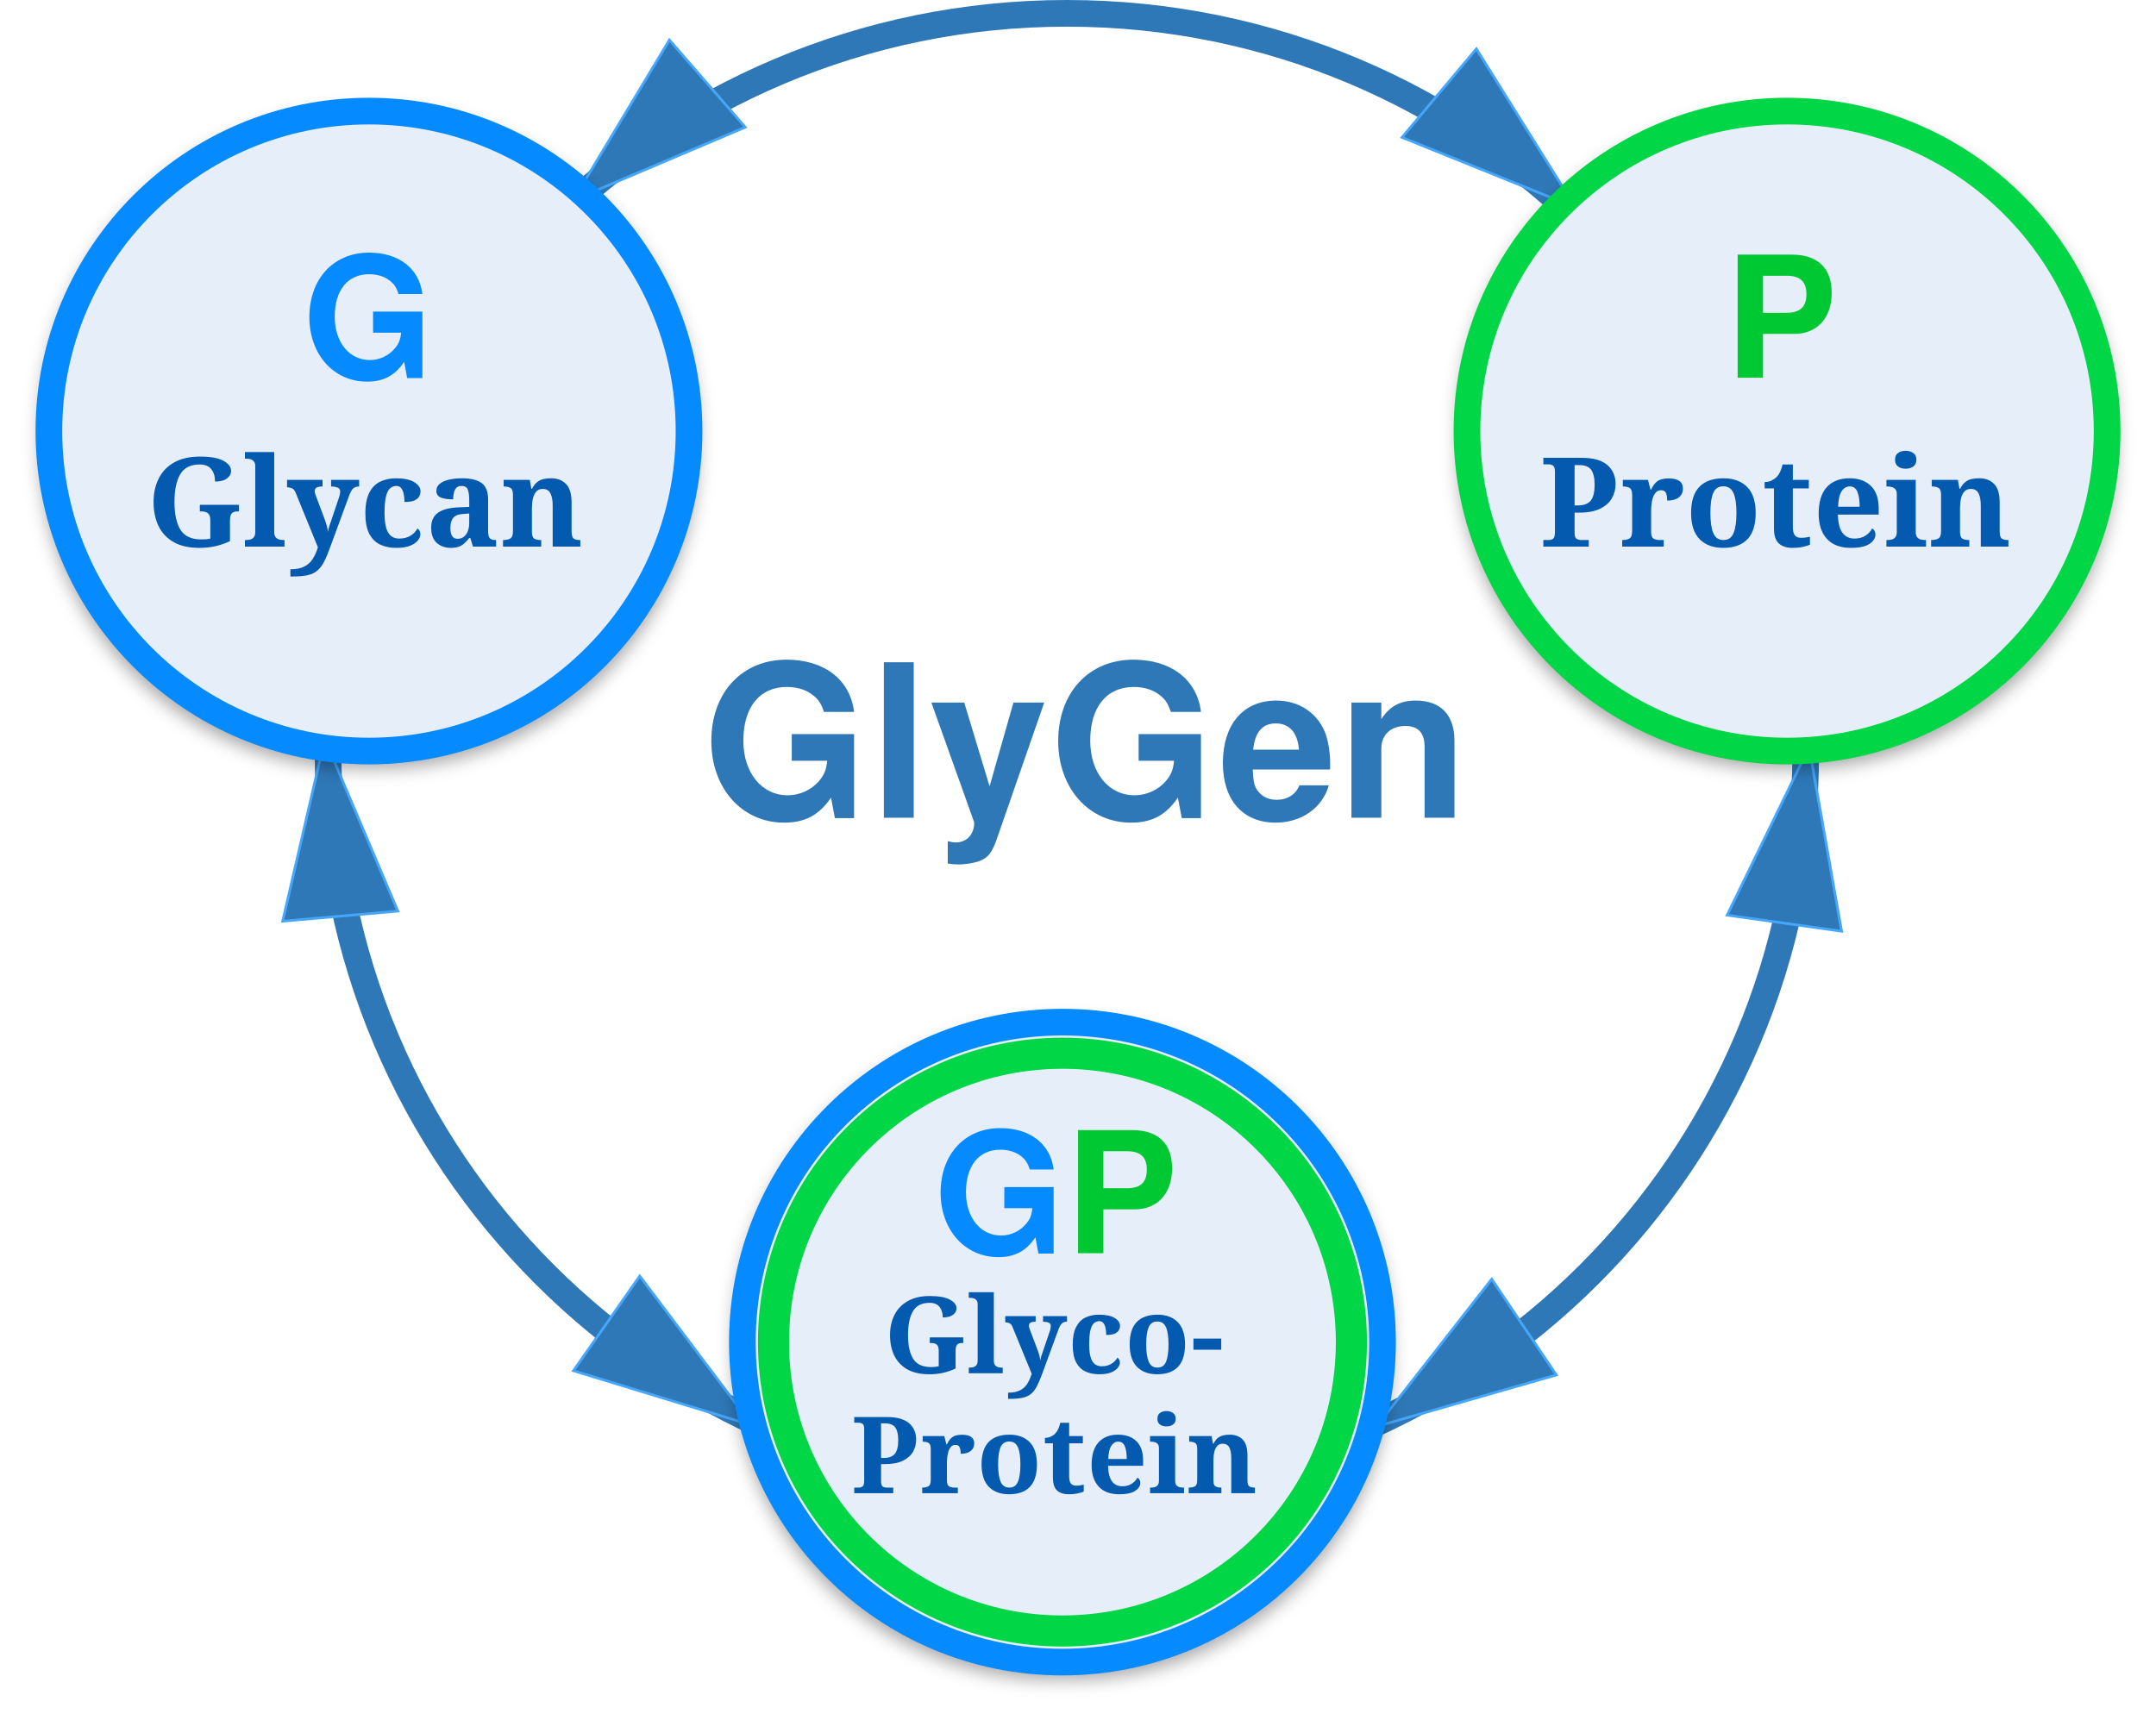
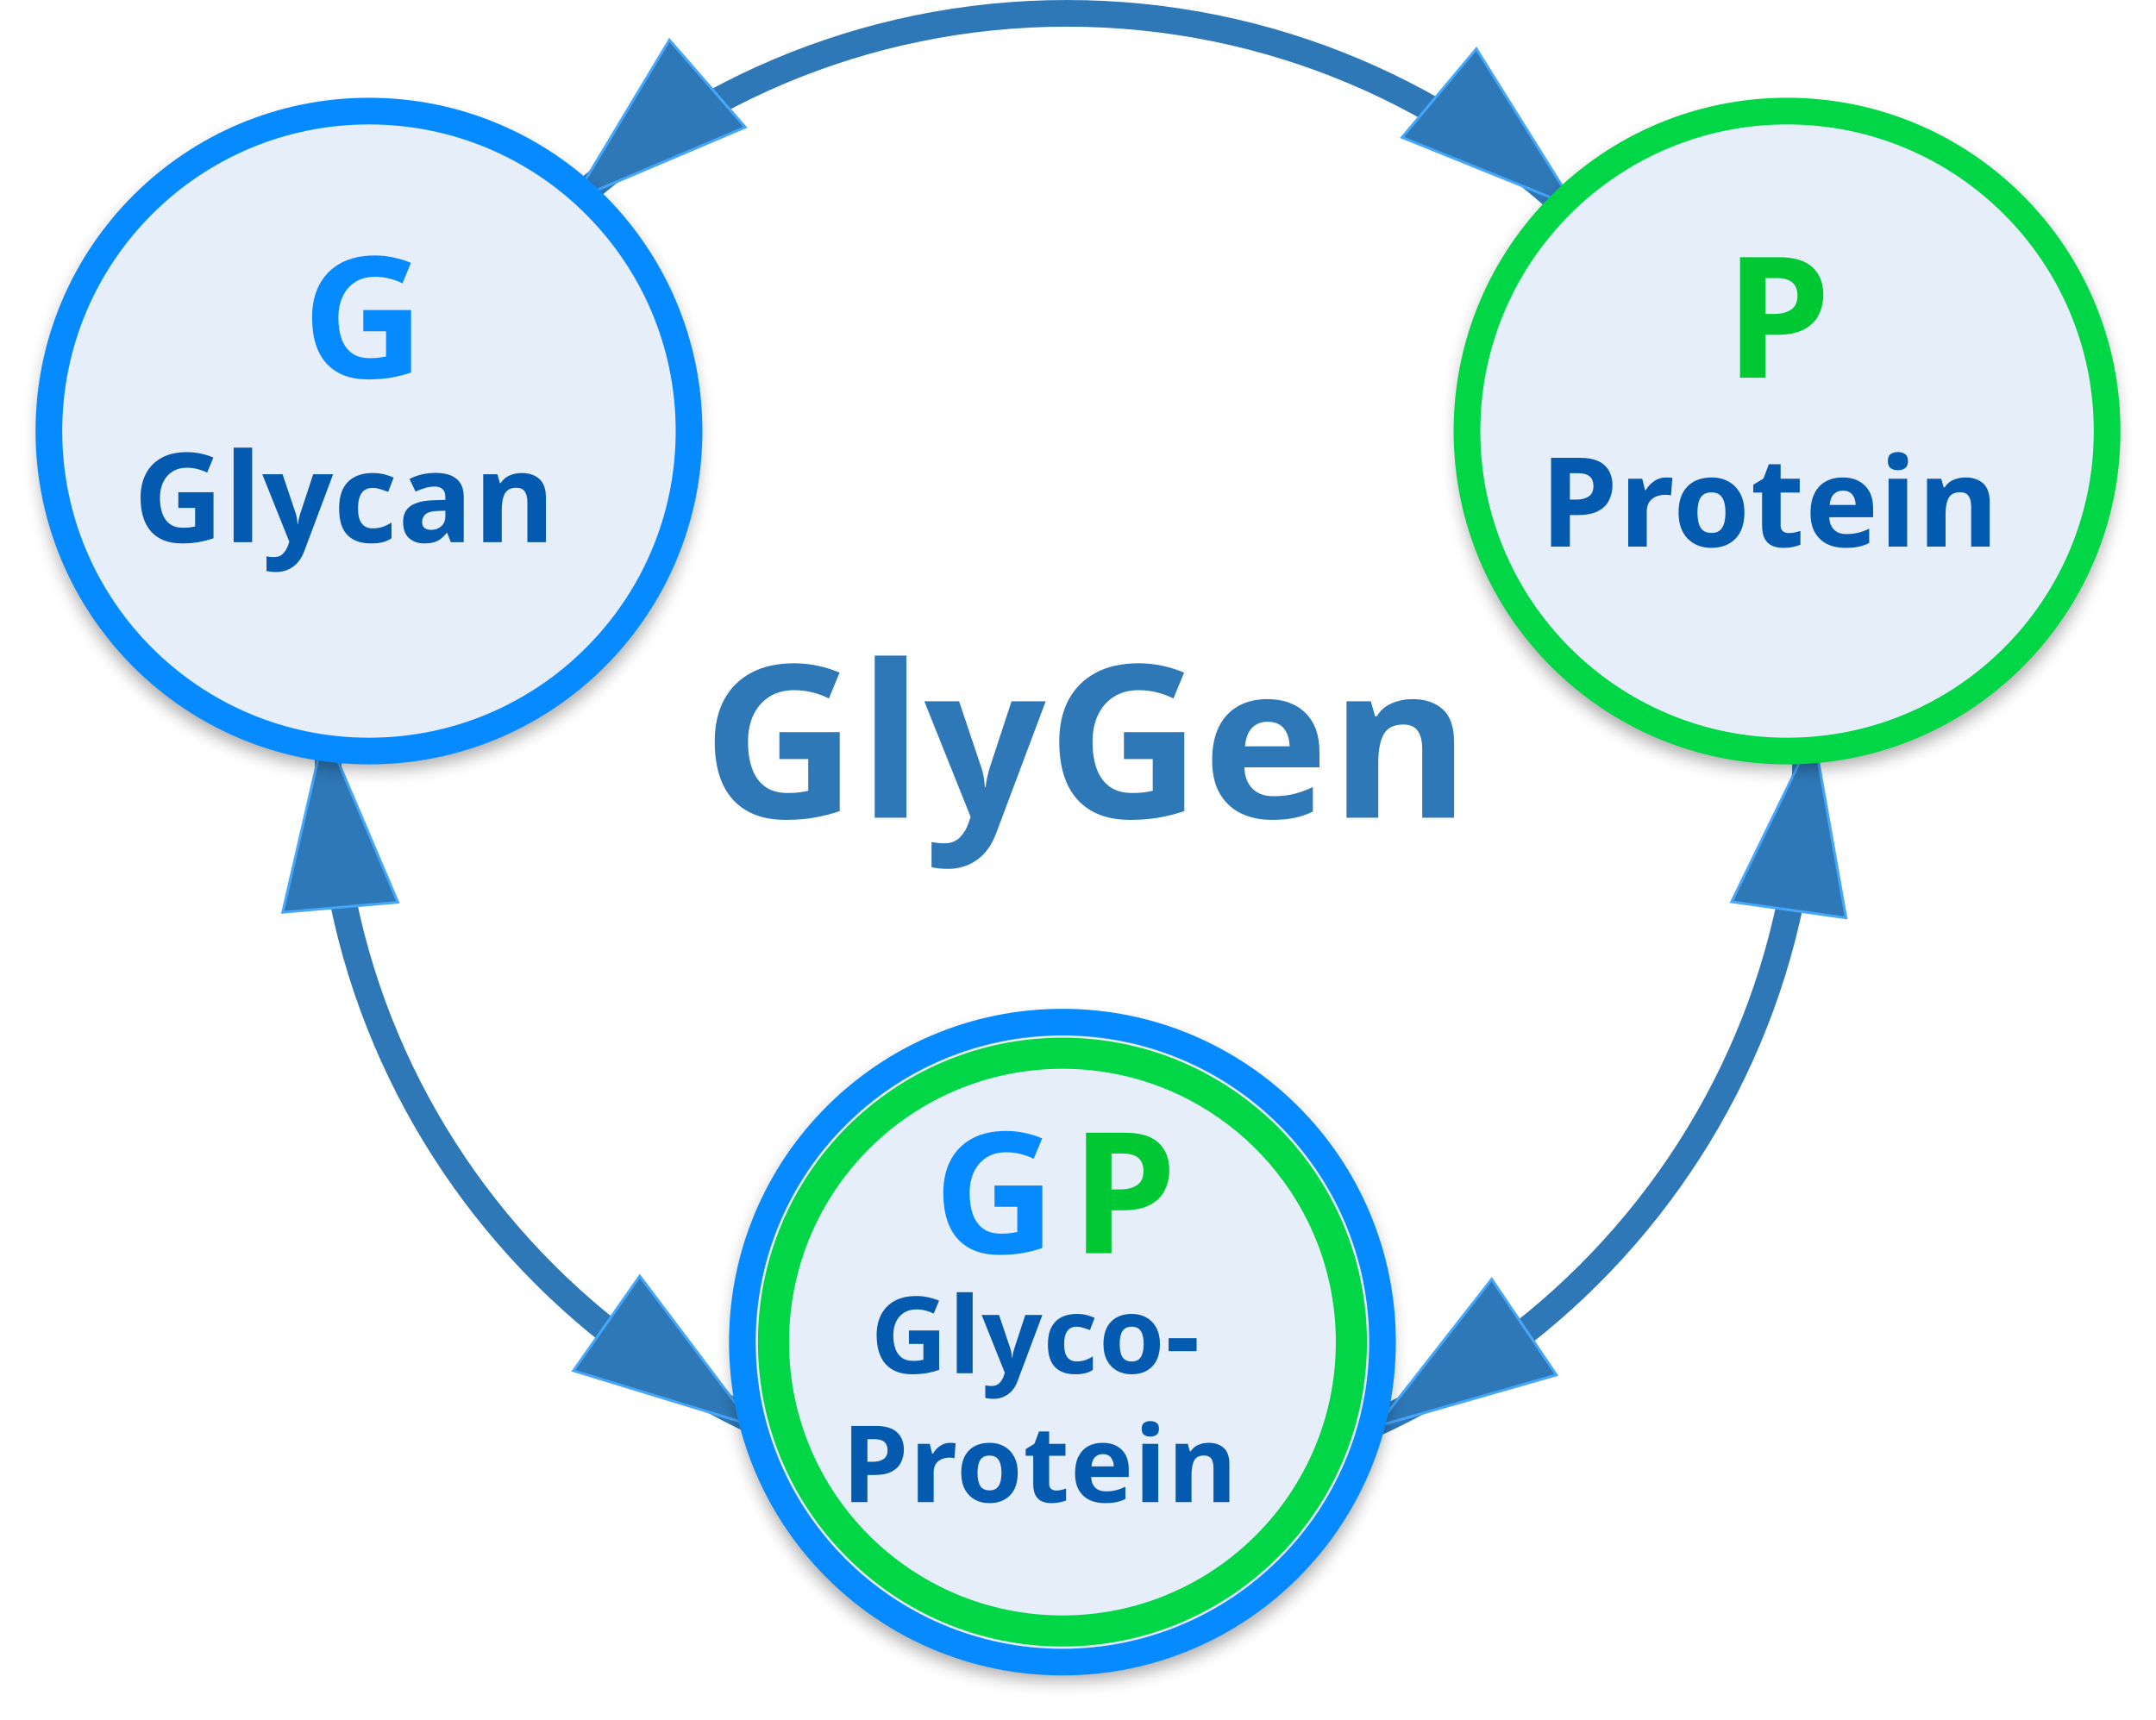
<svg xmlns="http://www.w3.org/2000/svg" xmlns:xlink="http://www.w3.org/1999/xlink" width="485px" height="387px" viewBox="0 0 485 387" version="1.1">
  <defs>
    <circle id="path-1" cx="113.6" cy="72.4" r="72" />
    <filter x="-11.1%" y="-9.7%" width="122.2%" height="122.2%" filterUnits="objectBoundingBox" id="filter-2">
      <feMorphology radius="5" operator="dilate" in="SourceAlpha" result="shadowSpreadOuter1" />
      <feOffset dx="0" dy="2" in="shadowSpreadOuter1" result="shadowOffsetOuter1" />
      <feGaussianBlur stdDeviation="2" in="shadowOffsetOuter1" result="shadowBlurOuter1" />
      <feComposite in="shadowBlurOuter1" in2="SourceAlpha" operator="out" result="shadowBlurOuter1" />
      <feColorMatrix values="0 0 0 0 0   0 0 0 0 0   0 0 0 0 0  0 0 0 0.348 0" type="matrix" in="shadowBlurOuter1" />
    </filter>
    <circle id="path-3" cx="72" cy="72" r="72" />
    <filter x="-11.1%" y="-9.7%" width="122.2%" height="122.2%" filterUnits="objectBoundingBox" id="filter-4">
      <feMorphology radius="5" operator="dilate" in="SourceAlpha" result="shadowSpreadOuter1" />
      <feOffset dx="0" dy="2" in="shadowSpreadOuter1" result="shadowOffsetOuter1" />
      <feGaussianBlur stdDeviation="2" in="shadowOffsetOuter1" result="shadowBlurOuter1" />
      <feComposite in="shadowBlurOuter1" in2="SourceAlpha" operator="out" result="shadowBlurOuter1" />
      <feColorMatrix values="0 0 0 0 0   0 0 0 0 0   0 0 0 0 0  0 0 0 0.347 0" type="matrix" in="shadowBlurOuter1" />
    </filter>
    <circle id="path-5" cx="72" cy="72" r="72" />
    <filter x="-11.1%" y="-9.7%" width="122.2%" height="122.2%" filterUnits="objectBoundingBox" id="filter-6">
      <feMorphology radius="5" operator="dilate" in="SourceAlpha" result="shadowSpreadOuter1" />
      <feOffset dx="0" dy="2" in="shadowSpreadOuter1" result="shadowOffsetOuter1" />
      <feGaussianBlur stdDeviation="2" in="shadowOffsetOuter1" result="shadowBlurOuter1" />
      <feComposite in="shadowBlurOuter1" in2="SourceAlpha" operator="out" result="shadowBlurOuter1" />
      <feColorMatrix values="0 0 0 0 0   0 0 0 0 0   0 0 0 0 0  0 0 0 0.345 0" type="matrix" in="shadowBlurOuter1" />
    </filter>
  </defs>
  <g id="GlyGen2" stroke="none" stroke-width="1" fill="none" fill-rule="evenodd" transform="translate(-6, -24)">
-     <g id="GlyGen-Copy" transform="translate(17, 27)">
+     <g id="GlyGen_circle" transform="translate(17, 27)">
      <g id="Big-Circle" transform="translate(49, 0)">
        <circle id="Oval-4-Copy" stroke="#2E78B7" stroke-width="6" cx="180" cy="166.2" r="166.2" />
-         <polygon id="Triangle" stroke="#45A6FA" stroke-width="0.6" fill="#2E78B7" transform="translate(344.182, 184.9252) rotate(8) translate(-344.182, -184.9252) " points="344.182 164.925 357.182 204.925 331.182 204.925" />
-         <polygon id="Triangle-Copy" stroke="#45A6FA" stroke-width="0.6" fill="#2E78B7" transform="translate(14.8, 183.2238) rotate(-5) translate(-14.8, -183.2238) " points="14.8 163.224 27.8 203.224 1.8 203.224" />
+         <polygon id="Triangle" stroke="#45A6FA" stroke-width="0.6" fill="#2E78B7" transform="translate(345.182, 181.9252) rotate(8) translate(-345.182, -181.9252) " points="345.182 161.925 358.182 201.925 332.182 201.925" />
+         <polygon id="Triangle-Copy" stroke="#45A6FA" stroke-width="0.6" fill="#2E78B7" transform="translate(14.8, 181.2238) rotate(-5) translate(-14.8, -181.2238) " points="14.8 161.224 27.8 201.224 1.8 201.224" />
        <polygon id="Triangle-Copy-2" stroke="#45A6FA" stroke-width="0.6" fill="#2E78B7" transform="translate(266.2537, 306.7955) rotate(-124) translate(-266.2537, -306.7955) " points="266.254 286.795 279.254 326.795 253.254 326.795" />
        <polygon id="Triangle-Copy-4" stroke="#45A6FA" stroke-width="0.6" fill="#2E78B7" transform="translate(92.84347, 306.2583) scale(-1, 1) rotate(-125) translate(-92.84347, -306.2583) " points="92.843 286.258 105.843 326.258 79.843 326.258" />
        <polygon id="Triangle-Copy-5" stroke="#45A6FA" stroke-width="0.6" fill="#2E78B7" transform="translate(279.0742, 30.81433) scale(-1, 1) rotate(-130) translate(-279.0742, -30.81433) " points="279.074 10.814 289.129 41.752 292.074 50.814 266.074 50.814" />
        <polygon id="Triangle-Copy-3" stroke="#45A6FA" stroke-width="0.6" fill="#2E78B7" transform="translate(84.02296, 28.9324) rotate(-131) translate(-84.02296, -28.9324) " points="84.023 8.932 97.023 48.932 71.023 48.932" />
      </g>
      <g id="Glycan" transform="translate(277.4, 21.6)">
        <g id="Oval-Glycan">
          <use fill="black" fill-opacity="1" filter="url(#filter-2)" xlink:href="#path-1" />
          <use stroke="#00D646" stroke-width="6" fill="#E6EFF9" fill-rule="evenodd" xlink:href="#path-1" />
        </g>
-         <text id="P" font-family="Helvetica-Bold, Helvetica" font-size="38" font-weight="bold" letter-spacing="0.059" fill="#00C832">
+         <text id="P" font-family="Verdana-Bold, Verdana" font-size="38" font-weight="bold" letter-spacing="0.059" fill="#00C832">
          <tspan x="99.6" y="60.4">P</tspan>
        </text>
-         <text id="Protein" font-family="Georgia-Bold, Georgia" font-size="28" font-weight="bold" letter-spacing="0.099" fill="#035AAF">
+         <text id="Protein" font-family="Verdana-Bold, Verdana" font-size="28" font-weight="bold" letter-spacing="0.099" fill="#035AAF">
          <tspan x="58" y="98.4">Protein</tspan>
        </text>
      </g>
      <g id="Protein" transform="translate(0, 22)">
        <g id="Oval-Protein">
          <use fill="black" fill-opacity="1" filter="url(#filter-4)" xlink:href="#path-3" />
          <use stroke="#058AFF" stroke-width="6" fill="#E6EFF9" fill-rule="evenodd" xlink:href="#path-3" />
        </g>
-         <text id="G" font-family="Helvetica-Bold, Helvetica" font-size="38" font-weight="bold" letter-spacing="0.06" fill="#058AFF">
+         <text id="G" font-family="Verdana-Bold, Verdana" font-size="38" font-weight="bold" letter-spacing="0.06" fill="#058AFF">
          <tspan x="57" y="60">G</tspan>
        </text>
-         <text id="Glycan" font-family="Georgia-Bold, Georgia" font-size="28" font-weight="bold" letter-spacing="0.093" fill="#035AAF">
-           <tspan x="22" y="98">Glycan</tspan>
+         <text id="Glycan" font-family="Verdana-Bold, Verdana" font-size="28" font-weight="bold" letter-spacing="0.093" fill="#035AAF">
+           <tspan x="19" y="97">Glycan</tspan>
        </text>
      </g>
      <g id="Proteoform" transform="translate(156, 227)">
        <g id="Oval-ProteoForm">
          <use fill="black" fill-opacity="1" filter="url(#filter-6)" xlink:href="#path-5" />
          <use stroke="#058AFF" stroke-width="6" fill="#E6EFF9" fill-rule="evenodd" xlink:href="#path-5" />
        </g>
        <path d="M72,137 C107.899,137 137,107.899 137,72 C137,67.585 136.56,63.273 135.721,59.105 C129.739,29.384 103.484,7 72,7 C36.101,7 7,36.101 7,72 C7,107.899 36.101,137 72,137 Z" id="Oval-ProteoForm-Copy" stroke="#00D646" stroke-width="7" />
-         <text id="GP" font-family="Helvetica-Bold, Helvetica" font-size="38" font-weight="bold" letter-spacing="0.059">
+         <text id="GP" font-family="Verdana-Bold, Verdana" font-size="38" font-weight="bold" letter-spacing="0.059">
          <tspan x="43" y="52" fill="#058AFF">G</tspan>
-           <tspan x="72.617" y="52" letter-spacing="0.059" fill="#00C832">P</tspan>
+           <tspan x="73.879" y="52" fill="#00C832">P</tspan>
        </text>
-         <text id="Glyco--Protein" font-family="Georgia-Bold, Georgia" font-size="24" font-weight="bold" letter-spacing="0.162" fill="#035AAF">
-           <tspan x="31.903" y="79">Glyco-</tspan>
-           <tspan x="24.498" y="106">Protein</tspan>
+         <text id="Glyco--Protein" font-family="Verdana-Bold, Verdana" font-size="24" font-weight="bold" letter-spacing="0.162" fill="#035AAF">
+           <tspan x="28.811" y="79">Glyco-</tspan>
+           <tspan x="22.349" y="108">Protein</tspan>
        </text>
      </g>
-       <g id="GlyGen" transform="translate(133, 90)" fill="#2E78B7" font-family="Helvetica-Bold, Helvetica" font-size="48" font-weight="bold" letter-spacing="0.267">
+       <g id="GlyGen" transform="translate(133, 90)" fill="#2E78B7" font-family="Verdana-Bold, Verdana" font-size="48" font-weight="bold" letter-spacing="0.267">
        <text>
          <tspan x="14" y="91">GlyGen</tspan>
        </text>
      </g>
    </g>
  </g>
</svg>
